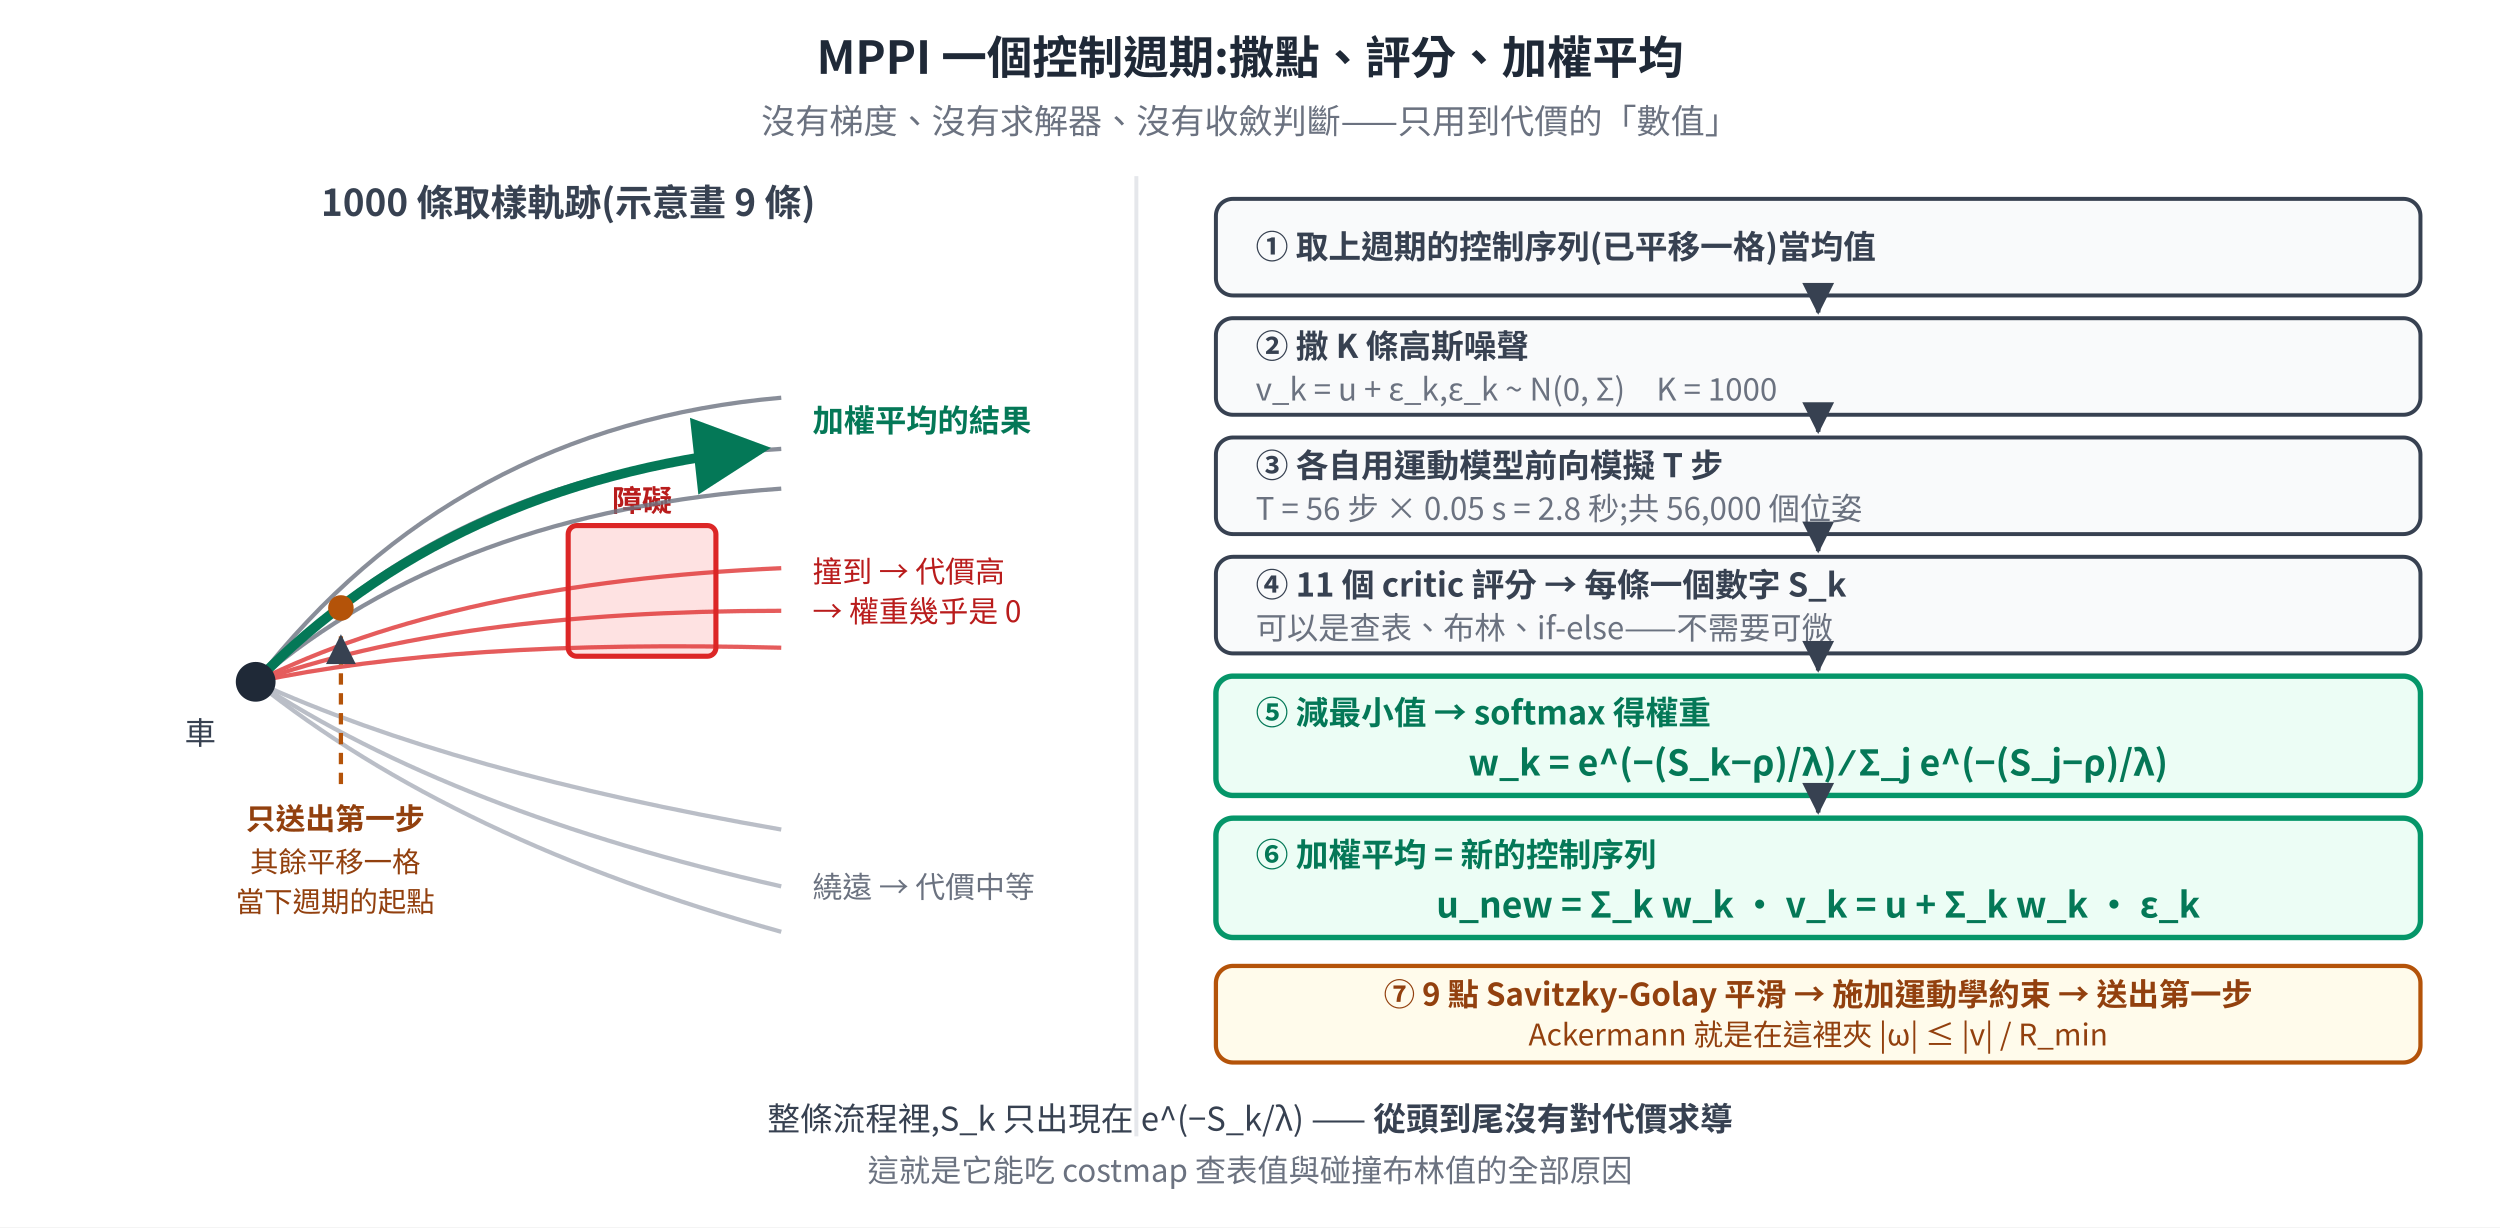
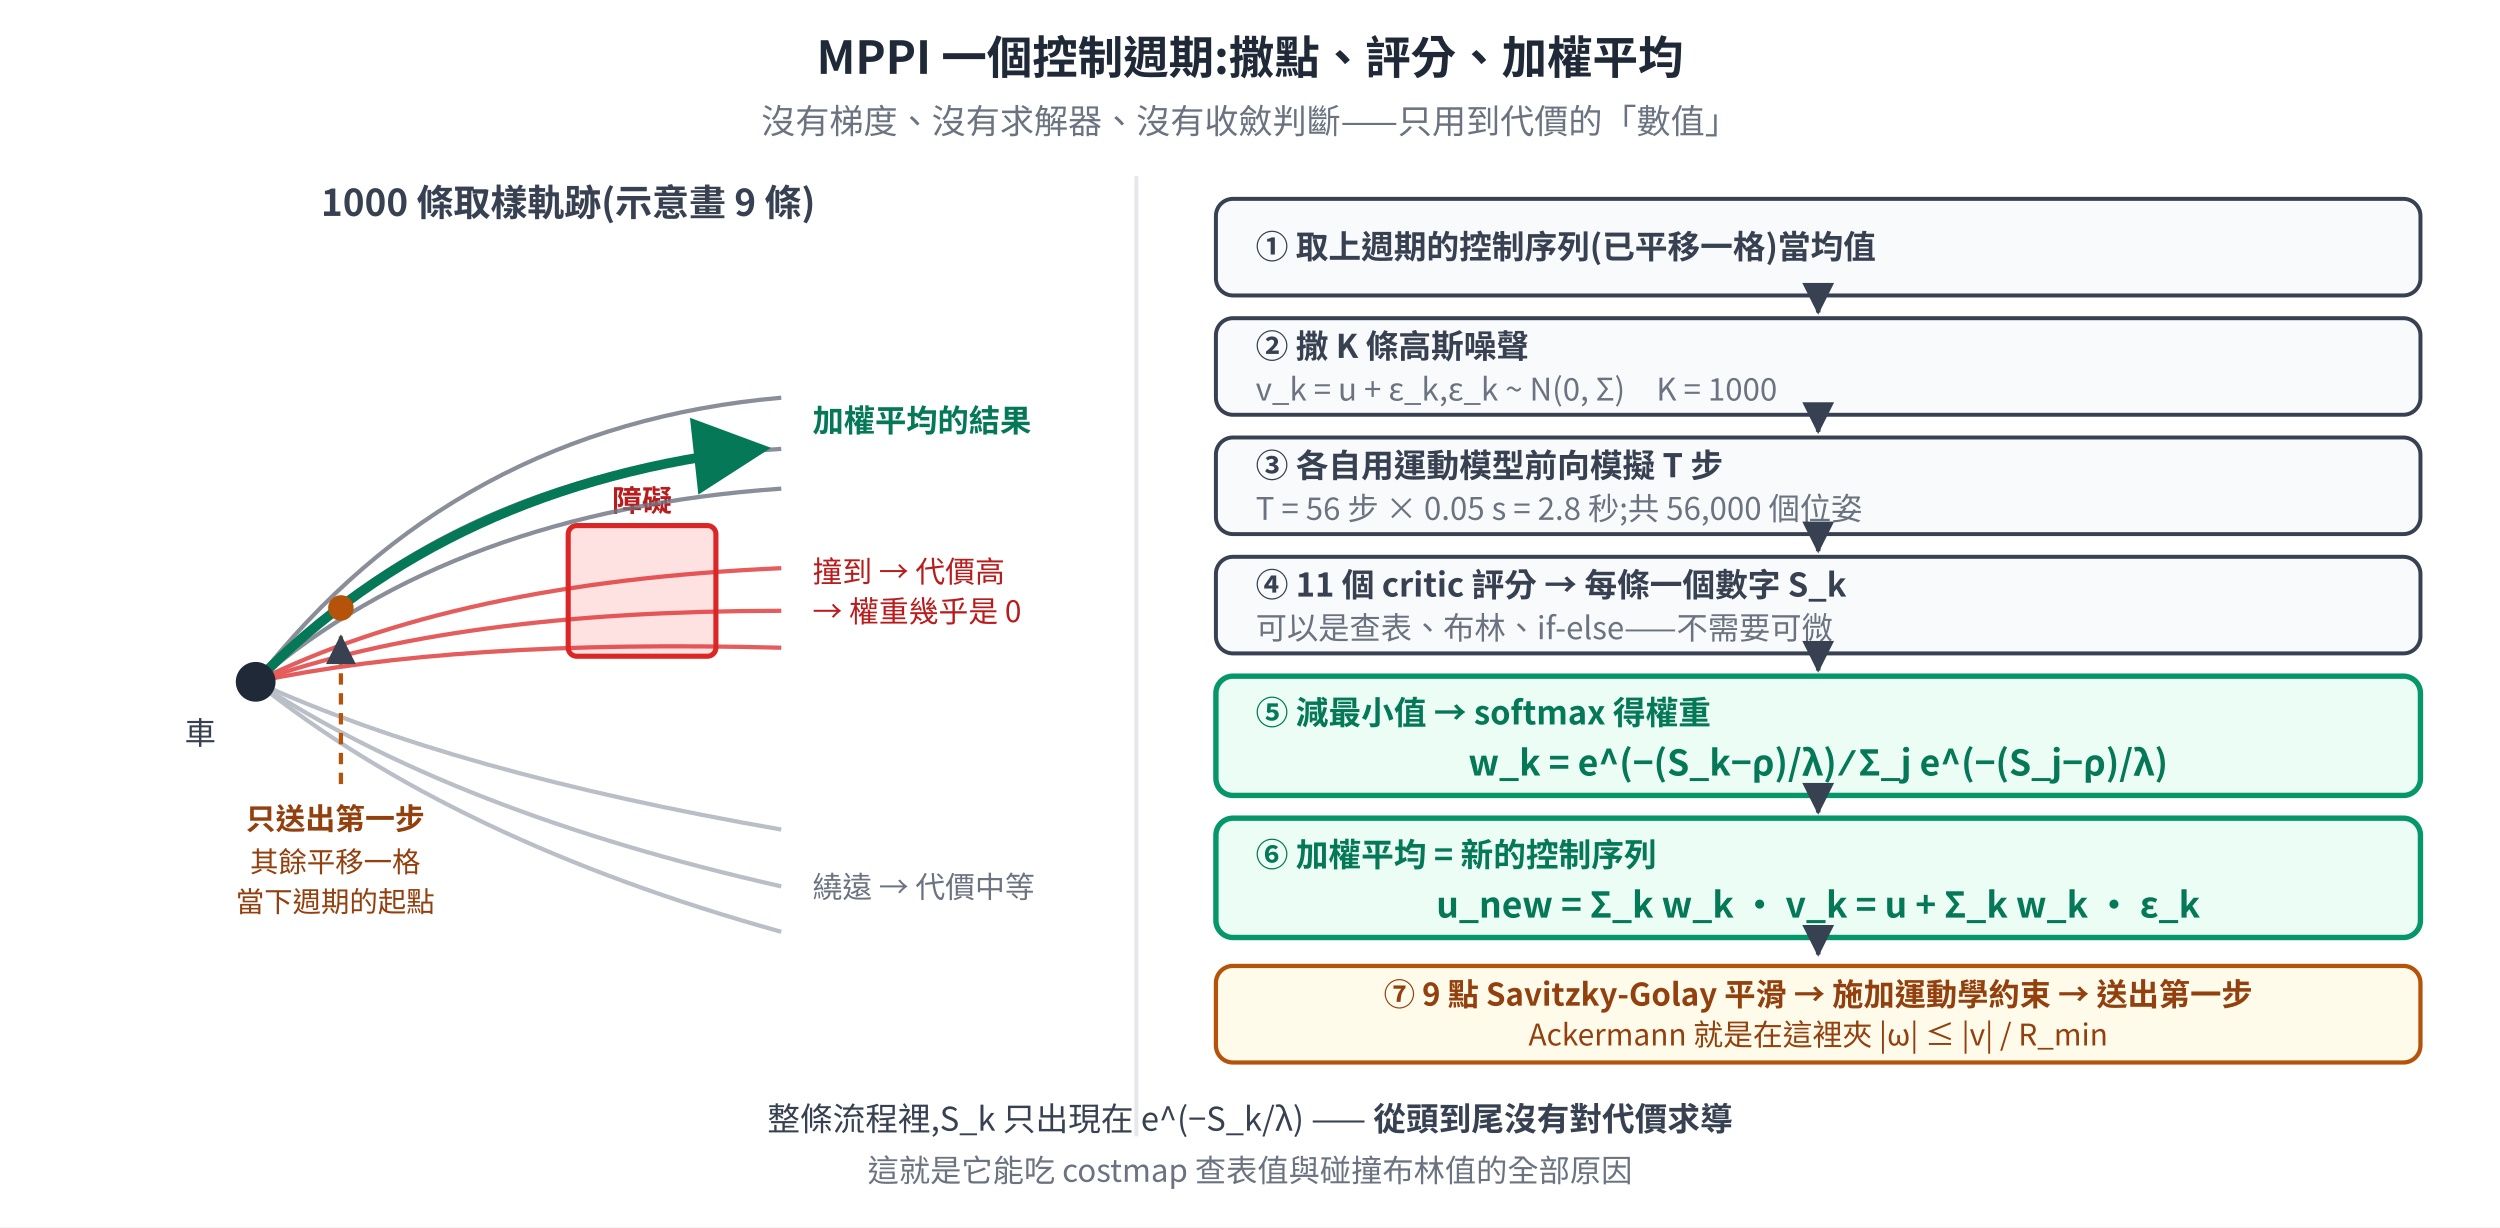
<svg xmlns="http://www.w3.org/2000/svg" viewBox="0 0 880 432" font-family="'Noto Sans CJK TC','PingFang TC','Microsoft JhengHei',sans-serif">
  <defs>
    <marker id="mp-a" markerWidth="10" markerHeight="10" refX="6.5" refY="3.5" orient="auto">
      <path d="M0,0 L7,3.5 L0,7 Z" fill="#374151" />
    </marker>
    <marker id="mp-g" markerWidth="11" markerHeight="11" refX="7" refY="4" orient="auto">
      <path d="M0,0 L8,4 L0,8 Z" fill="#047857" />
    </marker>
  </defs>
  <rect width="880" height="432" fill="#ffffff" />
  <text x="440" y="26" text-anchor="middle" font-size="16" font-weight="700" fill="#1F2937">MPPI 一個控制週期:撒點、評分、加權平均</text>
  <text x="440" y="47" text-anchor="middle" font-size="12" fill="#6B7280">沒有梯度、沒有求解器、沒有收斂判斷——只用到代價的「數值」</text>
  <text x="200" y="76" text-anchor="middle" font-size="13" font-weight="700" fill="#374151">1000 條取樣軌跡(示意畫 9 條)</text>
  <rect x="200" y="185" width="52" height="46" rx="3" fill="#FEE2E2" stroke="#DC2626" stroke-width="1.8" />
  <text x="226" y="180" text-anchor="middle" font-size="10.5" font-weight="700" fill="#B91C1C">障礙</text>
  <g fill="none" stroke="#DC2626" stroke-width="1.5" opacity="0.75">
    <path d="M90,240 Q160,205 275,200" />
    <path d="M90,240 Q160,215 275,215" />
    <path d="M90,240 Q160,225 275,228" />
  </g>
  <g fill="none" stroke="#6B7280" stroke-width="1.5" opacity="0.8">
    <path d="M90,240 Q160,150 275,140" />
    <path d="M90,240 Q160,165 275,158" />
    <path d="M90,240 Q160,180 275,172" />
  </g>
  <g fill="none" stroke="#9CA3AF" stroke-width="1.5" opacity="0.7">
    <path d="M90,240 Q160,272 275,292" />
    <path d="M90,240 Q160,286 275,312" />
    <path d="M90,240 Q160,296 275,328" />
  </g>
  <path d="M90,240 Q158,170 268,158" fill="none" stroke="#047857" stroke-width="3.4" marker-end="url(#mp-g)" />
  <circle cx="90" cy="240" r="7" fill="#1F2937" />
  <text x="76" y="262" text-anchor="end" font-size="11" fill="#374151">車</text>
  <text x="286" y="152" font-size="11" font-weight="700" fill="#047857">加權平均的結果</text>
  <text x="286" y="205" font-size="10.5" fill="#B91C1C">撞到 → 代價高</text>
  <text x="286" y="219" font-size="10.5" fill="#B91C1C">→ 權重幾乎是 0</text>
  <text x="286" y="316" font-size="10.5" fill="#6B7280">繞遠 → 代價中等</text>
  <circle cx="120" cy="214" r="4.5" fill="#B45309" />
  <text x="118" y="292" text-anchor="middle" font-size="10.5" font-weight="700" fill="#92400E">只送出第一步</text>
  <text x="118" y="307" text-anchor="middle" font-size="10" fill="#92400E">其餘平移一格</text>
  <text x="118" y="321" text-anchor="middle" font-size="10" fill="#92400E">當下週期的起點</text>
  <line x1="120" y1="276" x2="120" y2="224" stroke="#B45309" stroke-width="1.5" stroke-dasharray="4 3" marker-end="url(#mp-a)" />
  <line x1="400" y1="62" x2="400" y2="400" stroke="#E5E7EB" stroke-width="1.4" />
  <g font-size="11.5" fill="#374151">
    <rect x="428" y="70" width="424" height="34" rx="6" fill="#F9FAFB" stroke="#374151" stroke-width="1.4" />
    <text x="442" y="91" font-weight="700">① 取上週期的控制序列(已平移一格)當均值</text>
    <rect x="428" y="112" width="424" height="34" rx="6" fill="#F9FAFB" stroke="#374151" stroke-width="1.4" />
    <text x="442" y="126" font-weight="700">② 撒 K 條高斯噪聲</text>
    <text x="442" y="141" font-size="11" fill="#6B7280">v_k = u + ε_k,ε_k ~ N(0, Σ)　K = 1000</text>
    <rect x="428" y="154" width="424" height="34" rx="6" fill="#F9FAFB" stroke="#374151" stroke-width="1.4" />
    <text x="442" y="168" font-weight="700">③ 各自用運動模型前向模擬 T 步</text>
    <text x="442" y="183" font-size="11" fill="#6B7280">T = 56 步 × 0.05 s = 2.8 秒;共 56,000 個位姿</text>
    <rect x="428" y="196" width="424" height="34" rx="6" fill="#F9FAFB" stroke="#374151" stroke-width="1.4" />
    <text x="442" y="210" font-weight="700">④ 11 個 critic 評分 → 每條一個數字 S_k</text>
    <text x="442" y="225" font-size="11" fill="#6B7280">可以是查表、布林、if-else——不需要可微</text>
    <rect x="428" y="238" width="424" height="42" rx="6" fill="#ECFDF5" stroke="#059669" stroke-width="1.9" />
    <text x="442" y="255" font-weight="700" fill="#047857">⑤ 減最小值 → softmax 得權重</text>
    <text x="640" y="273" text-anchor="middle" font-size="12.5" font-weight="700" fill="#047857">w_k = e^(−(S_k−ρ)/λ) ⁄ Σ_j e^(−(S_j−ρ)/λ)</text>
    <rect x="428" y="288" width="424" height="42" rx="6" fill="#ECFDF5" stroke="#059669" stroke-width="1.9" />
    <text x="442" y="305" font-weight="700" fill="#047857">⑥ 加權平均 = 新的控制序列</text>
    <text x="640" y="323" text-anchor="middle" font-size="12.5" font-weight="700" fill="#047857">u_new = Σ_k w_k · v_k  =  u + Σ_k w_k · ε_k</text>
  </g>
  <g stroke="#374151" stroke-width="1.6" marker-end="url(#mp-a)">
    <line x1="640" y1="104" x2="640" y2="110" />
    <line x1="640" y1="146" x2="640" y2="152" />
    <line x1="640" y1="188" x2="640" y2="194" />
    <line x1="640" y1="230" x2="640" y2="236" />
    <line x1="640" y1="280" x2="640" y2="286" />
+     <line x1="640" y1="330" x2="640" y2="336" />
  </g>
  <rect x="428" y="340" width="424" height="34" rx="6" fill="#FFFBEB" stroke="#B45309" stroke-width="1.5" />
  <text x="640" y="354" text-anchor="middle" font-size="11" font-weight="700" fill="#92400E">⑦ 9 點 Savitzky-Golay 平滑 → 施加運動學約束 → 送出第一步</text>
  <text x="640" y="368" text-anchor="middle" font-size="10.5" fill="#92400E">Ackermann 就是在這裡夾 |ω| ≤ |v| / R_min</text>
  <text x="440" y="398" text-anchor="middle" font-size="11.5" fill="#374151">整條流程裡,S_k 只出現在 e^(−S_k/λ) —— <tspan font-weight="700">從頭到尾沒有對代價求導</tspan>
  </text>
  <text x="440" y="416" text-anchor="middle" font-size="11" fill="#6B7280">這就是它能吃 costmap 查表值與碰撞布林值的全部原因</text>
</svg>
